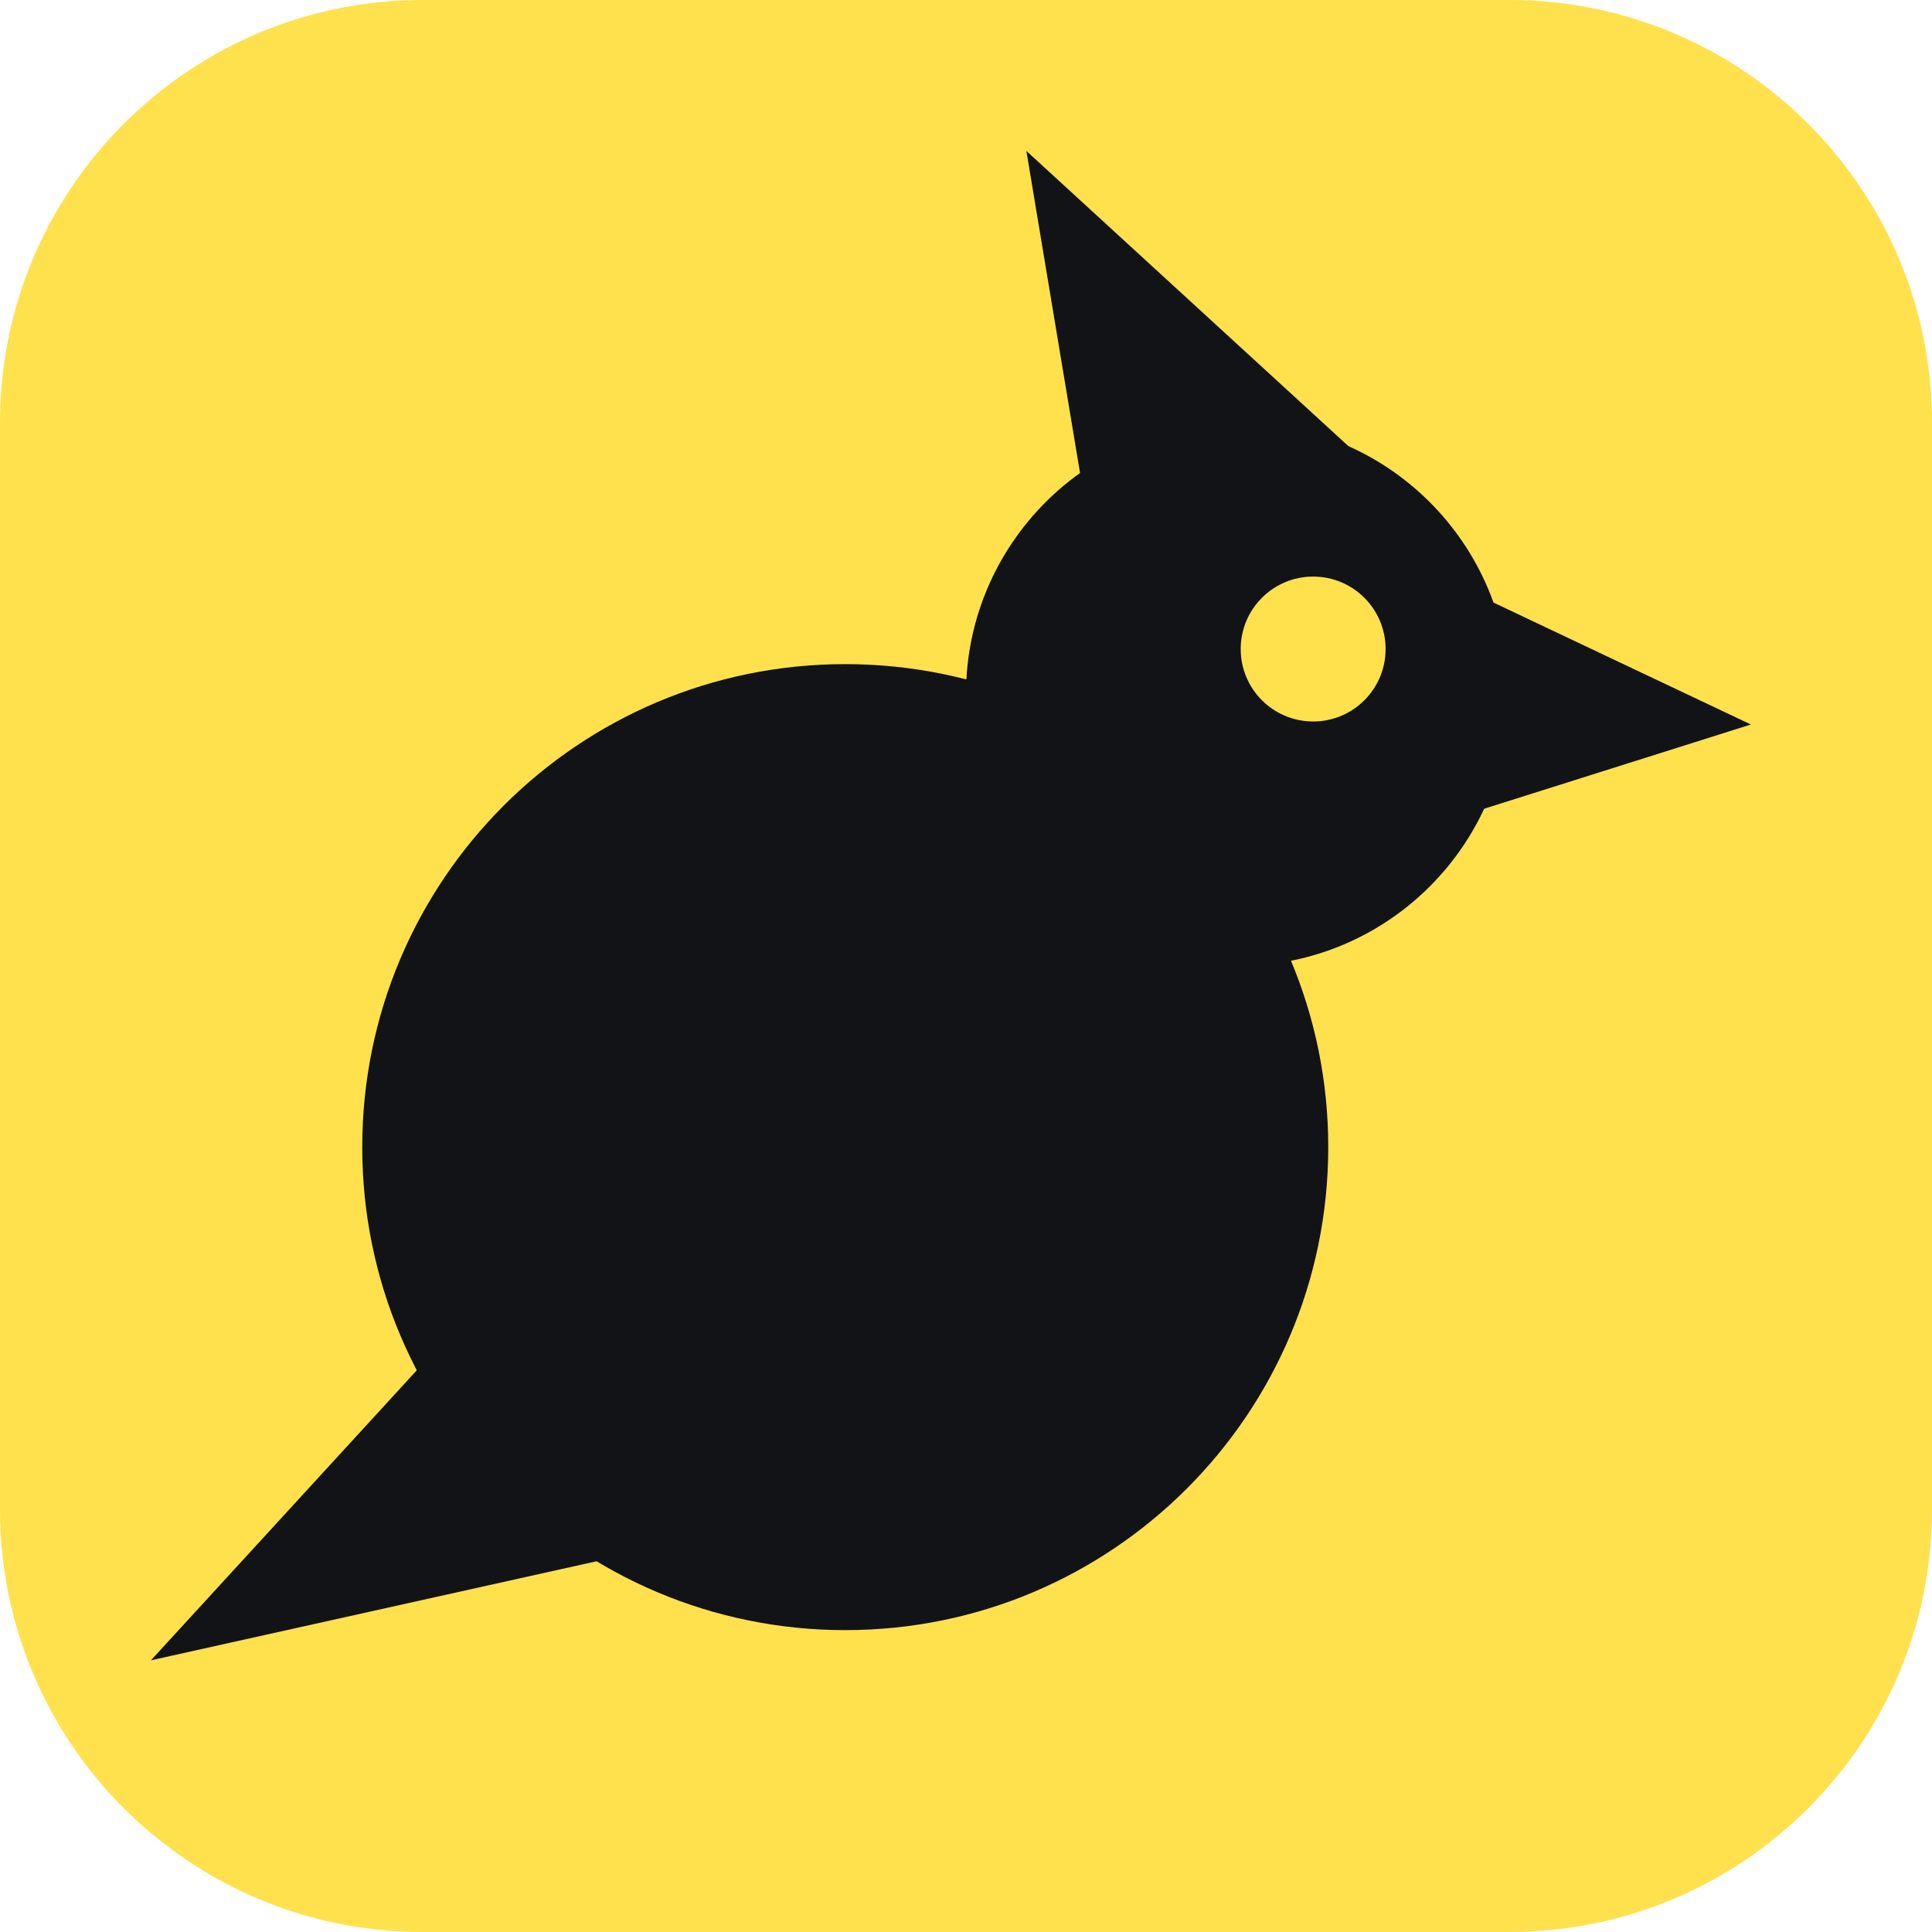
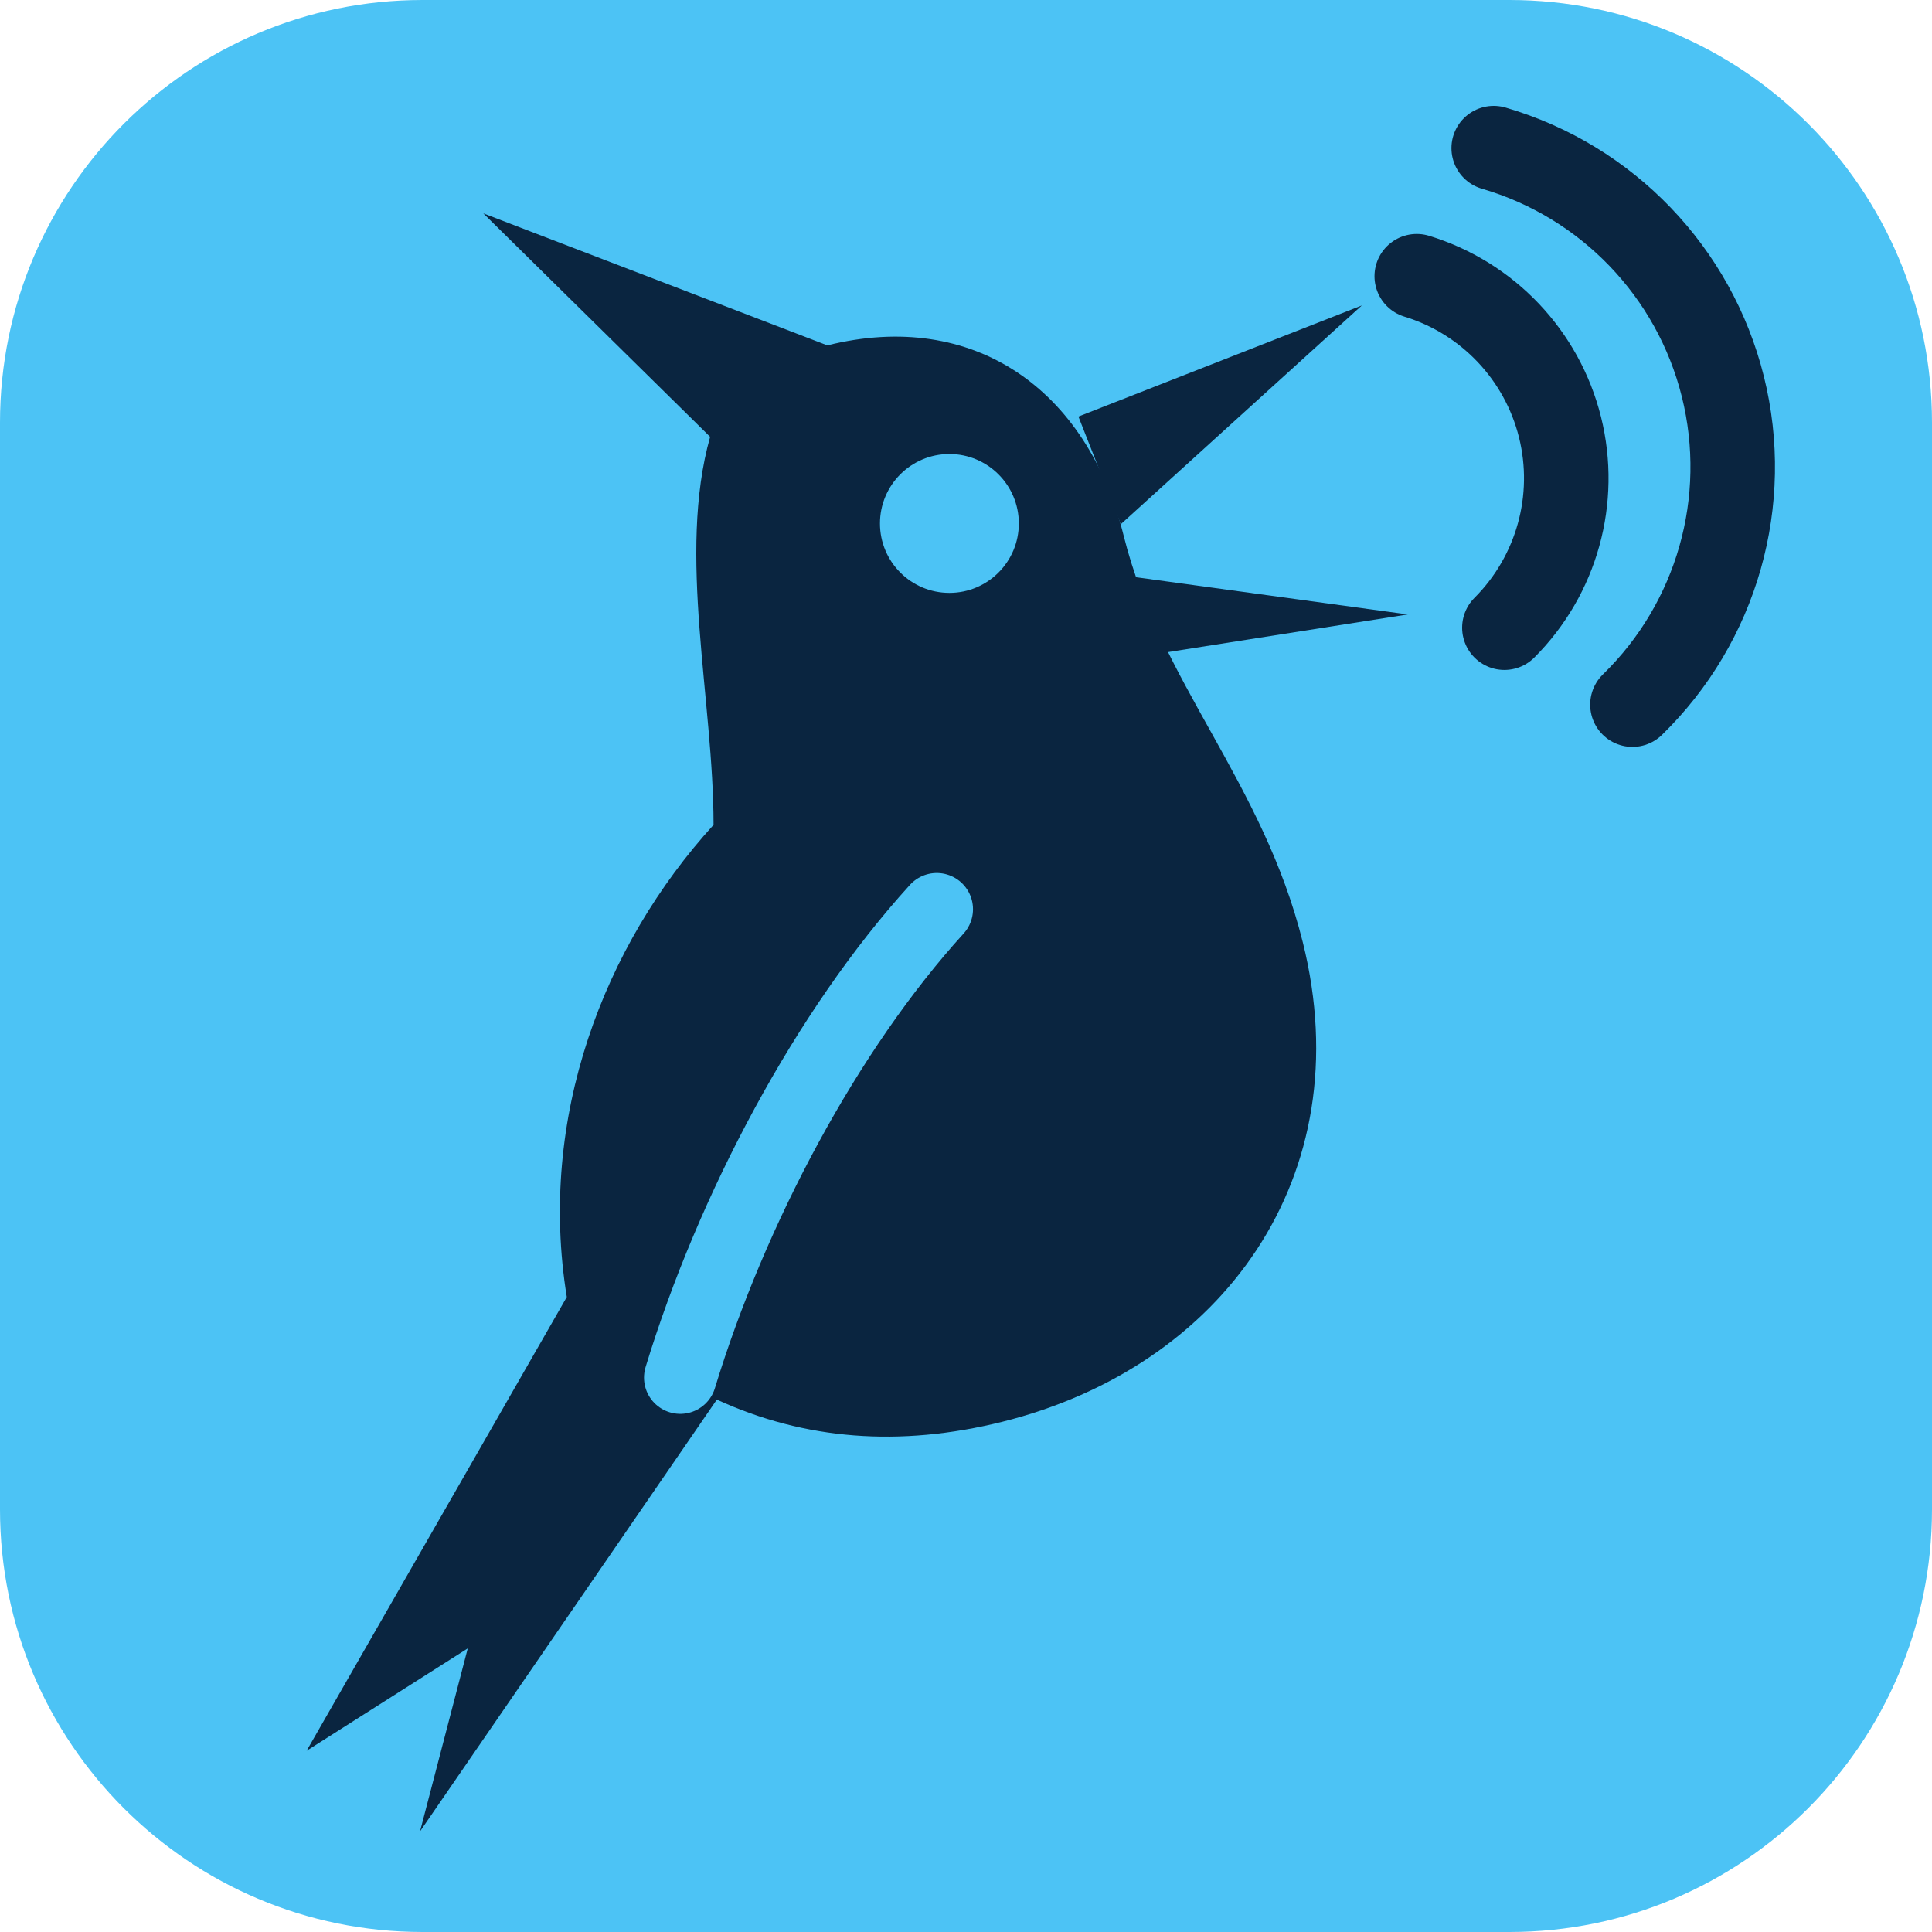
<svg xmlns="http://www.w3.org/2000/svg" viewBox="0 0 64 64" width="64" height="64" role="img" aria-label="Balbal">
-   <g transform="translate(0 0)">
-     <rect width="64" height="64" rx="14" fill="#FFE14D" />
-     <path d="M16 43 L5 55 L23 51 Z" fill="#111316" />
-     <path d="M36 17 L34 5 L46 16 Z" fill="#111316" />
-     <path d="M48.5 19.5 L58 24 L48.5 27 Z" fill="#111316" />
-     <circle cx="28" cy="38" r="16" fill="#111316" />
-     <circle cx="41" cy="23" r="9" fill="#111316" />
-     <circle cx="43.5" cy="21.5" r="2.4" fill="#FFE14D" />
+   <g>
+     <rect width="64" height="64" rx="14" fill="#4CC3F5" />
+     <path d="M23.524 14.471 16.01 7.068 27.406 11.441C32.258 10.232 36.015 12.902 37.225 17.753C38.434 22.605 41.828 25.881 43.158 31.218C45.094 38.98 40.482 45.283 33.204 47.098C29.808 47.944 26.656 47.7 23.746 46.364L13.914 60.667L15.495 54.605L10.157 57.997L18.776 42.965C17.81 37.023 19.996 31.325 23.637 27.325C23.639 23.202 22.43 18.35 23.524 14.471Z" fill="#0A2540" />
+     <path d="M35.724 13.799 45.112 10.119 37.128 17.365 35.724 13.799ZM37.563 19.112 46.634 20.354 37.707 21.756 37.563 19.112Z" fill="#0A2540" />
+     <path d="M31.032 30.119C27.392 34.118 24.235 40.058 22.534 45.636" fill="none" stroke="#4CC3F5" stroke-width="2.4" stroke-linecap="round" />
+     <circle cx="31.45" cy="17.34" r="2.3" fill="#4CC3F5" />
+     <path d="M46.932 9.15C49.281 9.868 51.082 11.766 51.677 14.15C52.271 16.534 51.572 19.056 49.835 20.793M49.481 4.907C53.236 6.003 56.126 9.01 57.072 12.805C58.018 16.6 56.878 20.612 54.077 23.342" fill="none" stroke="#0A2540" stroke-width="2.8" stroke-linecap="round" />
  </g>
</svg>
